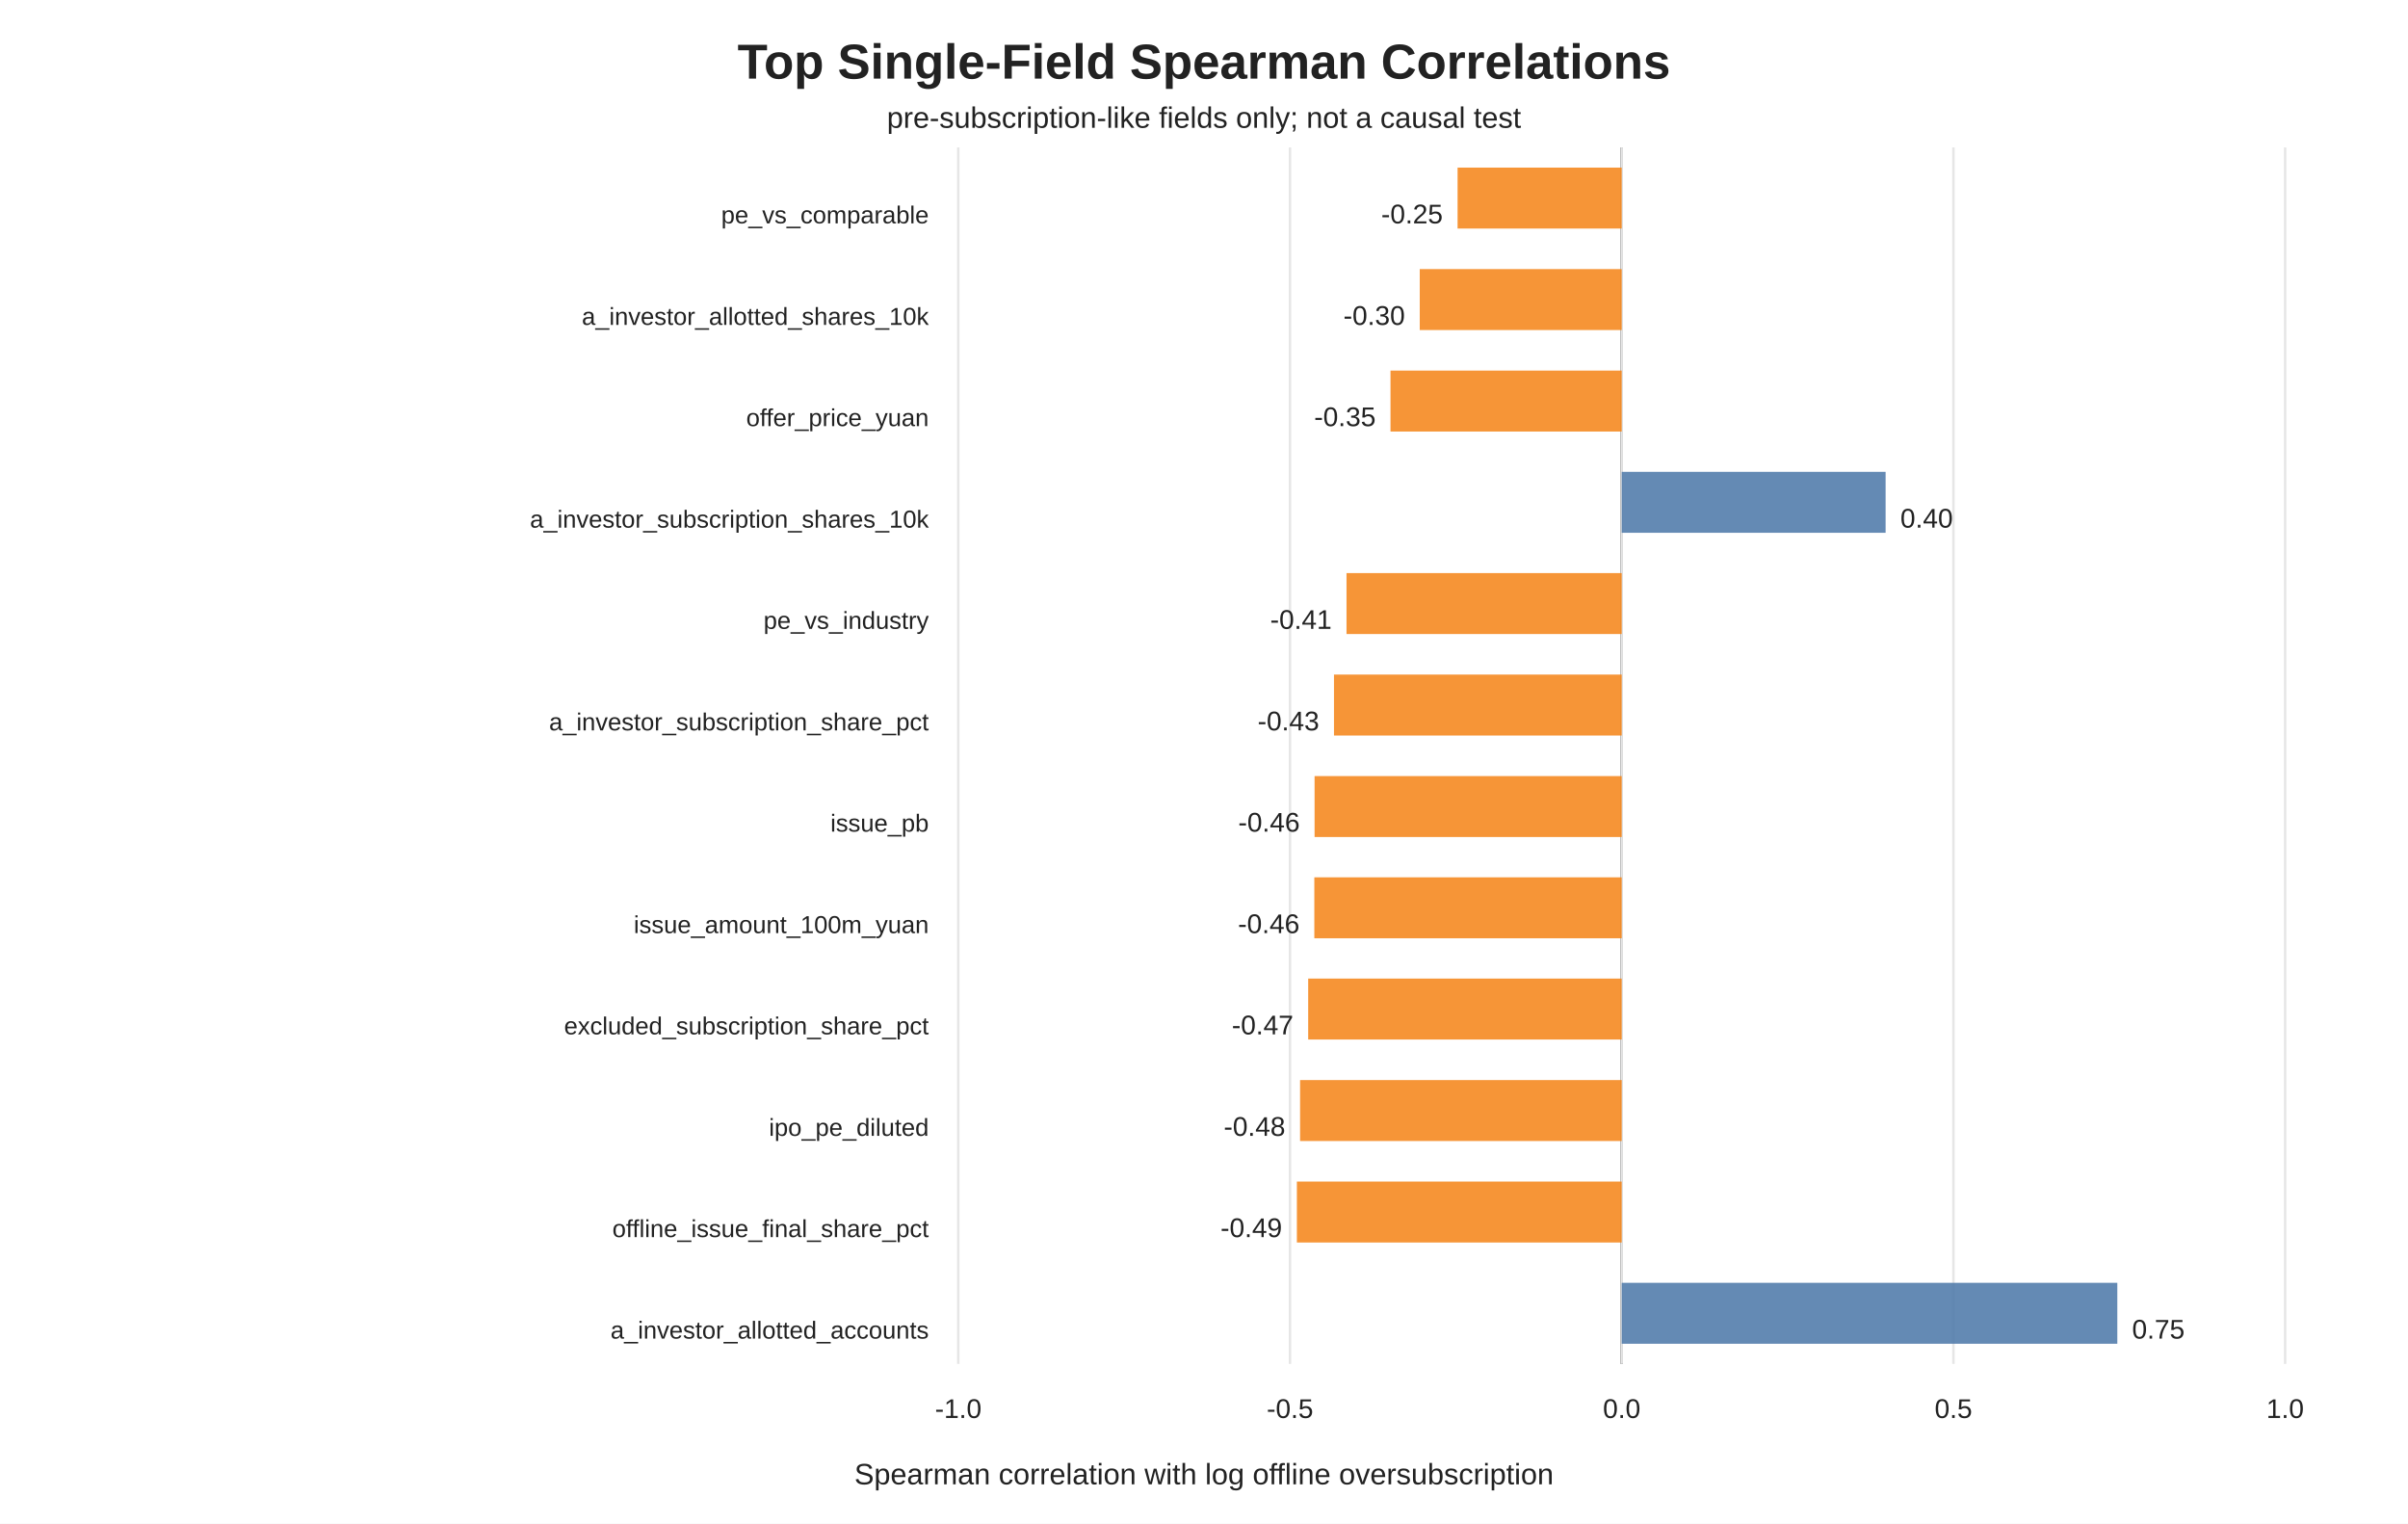
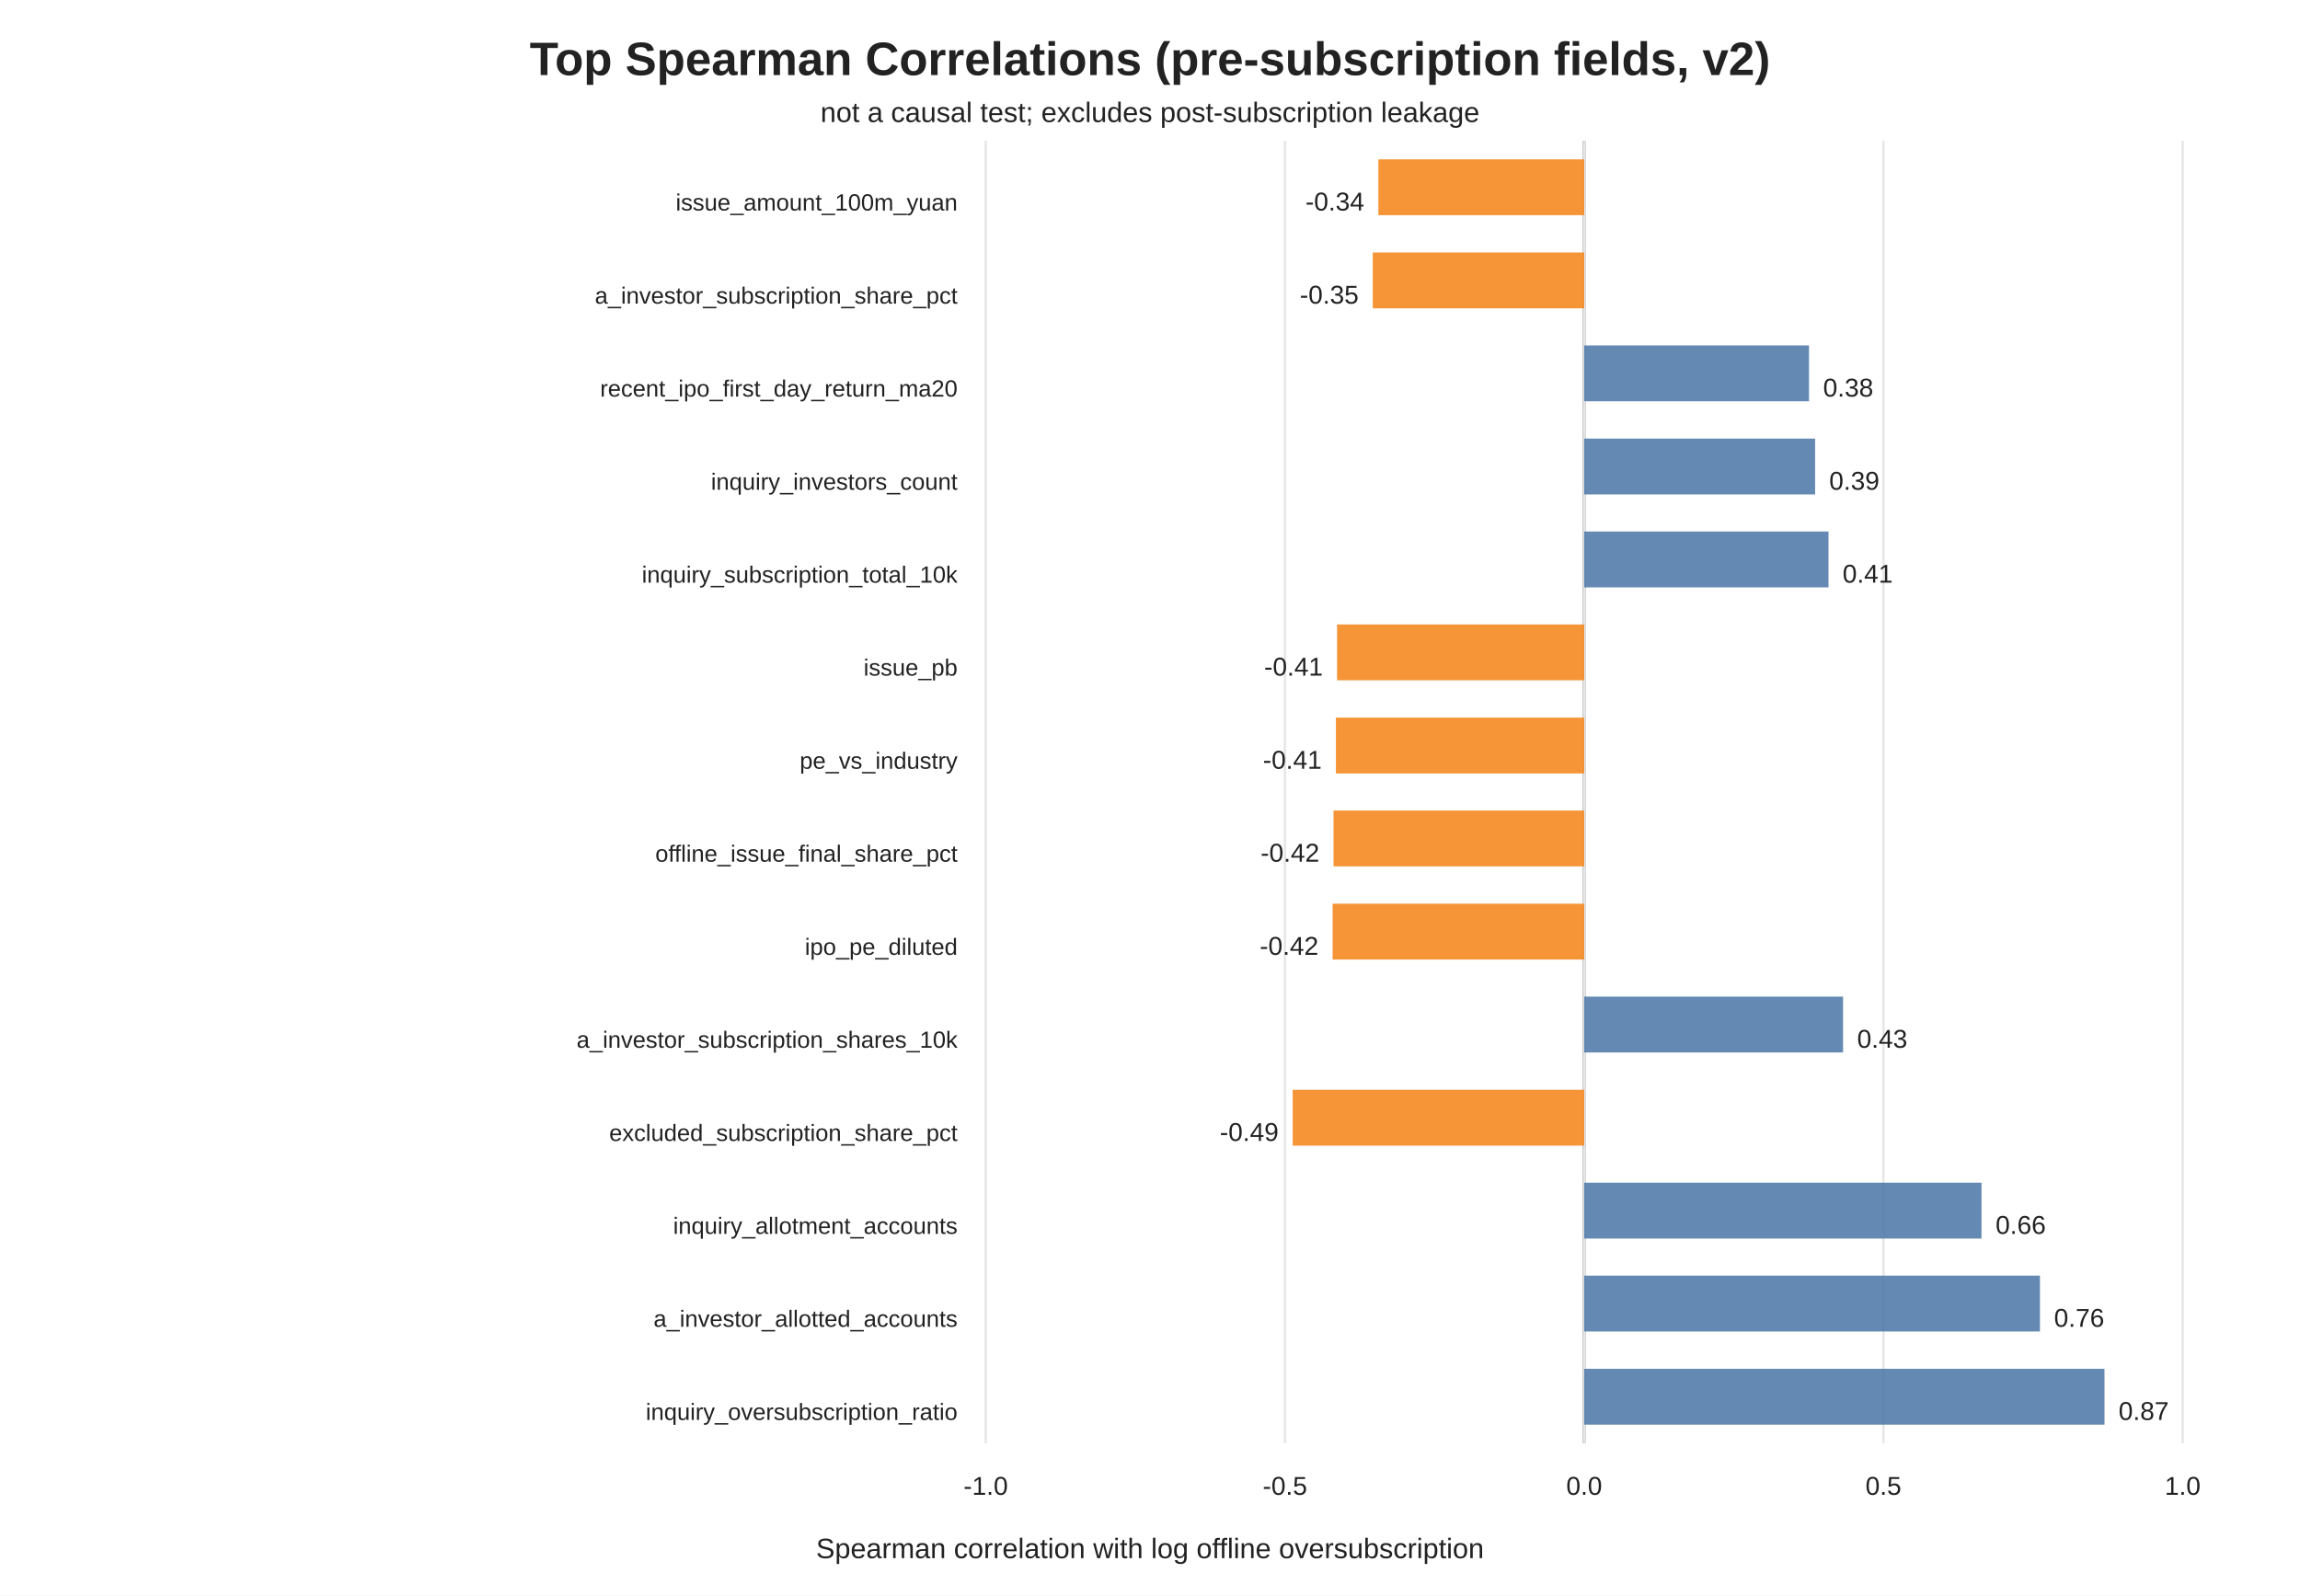
- <svg xmlns="http://www.w3.org/2000/svg" width="980" height="620" viewBox="0 0 980 620">
+ <svg xmlns="http://www.w3.org/2000/svg" width="980" height="680" viewBox="0 0 980 680">
  <rect width="100%" height="100%" fill="white" />
-   <text x="490.0" y="32.0" font-family="Arial, sans-serif" font-size="20" text-anchor="middle" font-weight="700" fill="#222">Top Single-Field Spearman Correlations</text>
-   <text x="490.0" y="52.0" font-family="Arial, sans-serif" font-size="12" text-anchor="middle" font-weight="400" fill="#222">pre-subscription-like fields only; not a causal test</text>
-   <line x1="660.0" y1="60" x2="660.0" y2="555" stroke="#333" />
-   <line x1="390.0" y1="60" x2="390.0" y2="555" stroke="#e6e6e6" />
-   <text x="390.0" y="577.0" font-family="Arial, sans-serif" font-size="11" text-anchor="middle" font-weight="400" fill="#222">-1.0</text>
-   <line x1="525.0" y1="60" x2="525.0" y2="555" stroke="#e6e6e6" />
-   <text x="525.0" y="577.0" font-family="Arial, sans-serif" font-size="11" text-anchor="middle" font-weight="400" fill="#222">-0.5</text>
-   <line x1="660.0" y1="60" x2="660.0" y2="555" stroke="#e6e6e6" />
-   <text x="660.0" y="577.0" font-family="Arial, sans-serif" font-size="11" text-anchor="middle" font-weight="400" fill="#222">0.0</text>
-   <line x1="795.0" y1="60" x2="795.0" y2="555" stroke="#e6e6e6" />
-   <text x="795.0" y="577.0" font-family="Arial, sans-serif" font-size="11" text-anchor="middle" font-weight="400" fill="#222">0.5</text>
-   <line x1="930.0" y1="60" x2="930.0" y2="555" stroke="#e6e6e6" />
-   <text x="930.0" y="577.0" font-family="Arial, sans-serif" font-size="11" text-anchor="middle" font-weight="400" fill="#222">1.0</text>
-   <text x="378.0" y="90.9" font-family="Arial, sans-serif" font-size="10" text-anchor="end" font-weight="400" fill="#222">pe_vs_comparable</text>
-   <rect x="593.2" y="68.2" width="66.8" height="24.8" fill="#F58518" fill-opacity="0.86" />
-   <text x="587.2" y="90.9" font-family="Arial, sans-serif" font-size="11" text-anchor="end" font-weight="400" fill="#222">-0.25</text>
-   <text x="378.0" y="132.2" font-family="Arial, sans-serif" font-size="10" text-anchor="end" font-weight="400" fill="#222">a_investor_allotted_shares_10k</text>
-   <rect x="577.8" y="109.5" width="82.2" height="24.8" fill="#F58518" fill-opacity="0.86" />
-   <text x="571.8" y="132.2" font-family="Arial, sans-serif" font-size="11" text-anchor="end" font-weight="400" fill="#222">-0.30</text>
-   <text x="378.0" y="173.4" font-family="Arial, sans-serif" font-size="10" text-anchor="end" font-weight="400" fill="#222">offer_price_yuan</text>
-   <rect x="565.9" y="150.8" width="94.1" height="24.8" fill="#F58518" fill-opacity="0.86" />
-   <text x="559.9" y="173.4" font-family="Arial, sans-serif" font-size="11" text-anchor="end" font-weight="400" fill="#222">-0.35</text>
-   <text x="378.0" y="214.7" font-family="Arial, sans-serif" font-size="10" text-anchor="end" font-weight="400" fill="#222">a_investor_subscription_shares_10k</text>
-   <rect x="660.0" y="192.0" width="107.4" height="24.8" fill="#4C78A8" fill-opacity="0.86" />
-   <text x="773.4" y="214.7" font-family="Arial, sans-serif" font-size="11" text-anchor="start" font-weight="400" fill="#222">0.40</text>
-   <text x="378.0" y="255.9" font-family="Arial, sans-serif" font-size="10" text-anchor="end" font-weight="400" fill="#222">pe_vs_industry</text>
-   <rect x="548.0" y="233.2" width="112.0" height="24.8" fill="#F58518" fill-opacity="0.86" />
-   <text x="542.0" y="255.9" font-family="Arial, sans-serif" font-size="11" text-anchor="end" font-weight="400" fill="#222">-0.41</text>
-   <text x="378.0" y="297.2" font-family="Arial, sans-serif" font-size="10" text-anchor="end" font-weight="400" fill="#222">a_investor_subscription_share_pct</text>
-   <rect x="542.9" y="274.5" width="117.1" height="24.8" fill="#F58518" fill-opacity="0.86" />
-   <text x="536.9" y="297.2" font-family="Arial, sans-serif" font-size="11" text-anchor="end" font-weight="400" fill="#222">-0.43</text>
-   <text x="378.0" y="338.4" font-family="Arial, sans-serif" font-size="10" text-anchor="end" font-weight="400" fill="#222">issue_pb</text>
-   <rect x="535.0" y="315.8" width="125.0" height="24.8" fill="#F58518" fill-opacity="0.86" />
-   <text x="529.0" y="338.4" font-family="Arial, sans-serif" font-size="11" text-anchor="end" font-weight="400" fill="#222">-0.46</text>
-   <text x="378.0" y="379.7" font-family="Arial, sans-serif" font-size="10" text-anchor="end" font-weight="400" fill="#222">issue_amount_100m_yuan</text>
-   <rect x="534.9" y="357.0" width="125.1" height="24.8" fill="#F58518" fill-opacity="0.86" />
-   <text x="528.9" y="379.7" font-family="Arial, sans-serif" font-size="11" text-anchor="end" font-weight="400" fill="#222">-0.46</text>
-   <text x="378.0" y="420.9" font-family="Arial, sans-serif" font-size="10" text-anchor="end" font-weight="400" fill="#222">excluded_subscription_share_pct</text>
-   <rect x="532.4" y="398.2" width="127.6" height="24.8" fill="#F58518" fill-opacity="0.86" />
-   <text x="526.4" y="420.9" font-family="Arial, sans-serif" font-size="11" text-anchor="end" font-weight="400" fill="#222">-0.47</text>
-   <text x="378.0" y="462.2" font-family="Arial, sans-serif" font-size="10" text-anchor="end" font-weight="400" fill="#222">ipo_pe_diluted</text>
-   <rect x="529.1" y="439.5" width="130.9" height="24.8" fill="#F58518" fill-opacity="0.86" />
-   <text x="523.1" y="462.2" font-family="Arial, sans-serif" font-size="11" text-anchor="end" font-weight="400" fill="#222">-0.48</text>
-   <text x="378.0" y="503.4" font-family="Arial, sans-serif" font-size="10" text-anchor="end" font-weight="400" fill="#222">offline_issue_final_share_pct</text>
-   <rect x="527.8" y="480.8" width="132.2" height="24.8" fill="#F58518" fill-opacity="0.86" />
-   <text x="521.8" y="503.4" font-family="Arial, sans-serif" font-size="11" text-anchor="end" font-weight="400" fill="#222">-0.49</text>
-   <text x="378.0" y="544.7" font-family="Arial, sans-serif" font-size="10" text-anchor="end" font-weight="400" fill="#222">a_investor_allotted_accounts</text>
-   <rect x="660.0" y="522.0" width="201.7" height="24.8" fill="#4C78A8" fill-opacity="0.86" />
-   <text x="867.7" y="544.7" font-family="Arial, sans-serif" font-size="11" text-anchor="start" font-weight="400" fill="#222">0.75</text>
-   <text x="490.0" y="604.0" font-family="Arial, sans-serif" font-size="12" text-anchor="middle" font-weight="400" fill="#222">Spearman correlation with log offline oversubscription</text>
+   <text x="490.0" y="32.0" font-family="Arial, sans-serif" font-size="20" text-anchor="middle" font-weight="700" fill="#222">Top Spearman Correlations (pre-subscription fields, v2)</text>
+   <text x="490.0" y="52.0" font-family="Arial, sans-serif" font-size="12" text-anchor="middle" font-weight="400" fill="#222">not a causal test; excludes post-subscription leakage</text>
+   <line x1="675.0" y1="60" x2="675.0" y2="615" stroke="#333" />
+   <line x1="420.0" y1="60" x2="420.0" y2="615" stroke="#e6e6e6" />
+   <text x="420.0" y="637.0" font-family="Arial, sans-serif" font-size="11" text-anchor="middle" font-weight="400" fill="#222">-1.0</text>
+   <line x1="547.5" y1="60" x2="547.5" y2="615" stroke="#e6e6e6" />
+   <text x="547.5" y="637.0" font-family="Arial, sans-serif" font-size="11" text-anchor="middle" font-weight="400" fill="#222">-0.5</text>
+   <line x1="675.0" y1="60" x2="675.0" y2="615" stroke="#e6e6e6" />
+   <text x="675.0" y="637.0" font-family="Arial, sans-serif" font-size="11" text-anchor="middle" font-weight="400" fill="#222">0.0</text>
+   <line x1="802.5" y1="60" x2="802.5" y2="615" stroke="#e6e6e6" />
+   <text x="802.5" y="637.0" font-family="Arial, sans-serif" font-size="11" text-anchor="middle" font-weight="400" fill="#222">0.5</text>
+   <line x1="930.0" y1="60" x2="930.0" y2="615" stroke="#e6e6e6" />
+   <text x="930.0" y="637.0" font-family="Arial, sans-serif" font-size="11" text-anchor="middle" font-weight="400" fill="#222">1.0</text>
+   <text x="408.0" y="89.7" font-family="Arial, sans-serif" font-size="10" text-anchor="end" font-weight="400" fill="#222">issue_amount_100m_yuan</text>
+   <rect x="587.3" y="67.9" width="87.7" height="23.8" fill="#F58518" fill-opacity="0.86" />
+   <text x="581.3" y="89.7" font-family="Arial, sans-serif" font-size="11" text-anchor="end" font-weight="400" fill="#222">-0.34</text>
+   <text x="408.0" y="129.4" font-family="Arial, sans-serif" font-size="10" text-anchor="end" font-weight="400" fill="#222">a_investor_subscription_share_pct</text>
+   <rect x="584.9" y="107.6" width="90.1" height="23.8" fill="#F58518" fill-opacity="0.86" />
+   <text x="578.9" y="129.4" font-family="Arial, sans-serif" font-size="11" text-anchor="end" font-weight="400" fill="#222">-0.35</text>
+   <text x="408.0" y="169.0" font-family="Arial, sans-serif" font-size="10" text-anchor="end" font-weight="400" fill="#222">recent_ipo_first_day_return_ma20</text>
+   <rect x="675.0" y="147.2" width="95.8" height="23.8" fill="#4C78A8" fill-opacity="0.86" />
+   <text x="776.8" y="169.0" font-family="Arial, sans-serif" font-size="11" text-anchor="start" font-weight="400" fill="#222">0.38</text>
+   <text x="408.0" y="208.7" font-family="Arial, sans-serif" font-size="10" text-anchor="end" font-weight="400" fill="#222">inquiry_investors_count</text>
+   <rect x="675.0" y="186.9" width="98.4" height="23.8" fill="#4C78A8" fill-opacity="0.86" />
+   <text x="779.4" y="208.7" font-family="Arial, sans-serif" font-size="11" text-anchor="start" font-weight="400" fill="#222">0.39</text>
+   <text x="408.0" y="248.3" font-family="Arial, sans-serif" font-size="10" text-anchor="end" font-weight="400" fill="#222">inquiry_subscription_total_10k</text>
+   <rect x="675.0" y="226.5" width="104.1" height="23.8" fill="#4C78A8" fill-opacity="0.86" />
+   <text x="785.1" y="248.3" font-family="Arial, sans-serif" font-size="11" text-anchor="start" font-weight="400" fill="#222">0.41</text>
+   <text x="408.0" y="287.9" font-family="Arial, sans-serif" font-size="10" text-anchor="end" font-weight="400" fill="#222">issue_pb</text>
+   <rect x="569.7" y="266.1" width="105.3" height="23.8" fill="#F58518" fill-opacity="0.86" />
+   <text x="563.7" y="287.9" font-family="Arial, sans-serif" font-size="11" text-anchor="end" font-weight="400" fill="#222">-0.41</text>
+   <text x="408.0" y="327.6" font-family="Arial, sans-serif" font-size="10" text-anchor="end" font-weight="400" fill="#222">pe_vs_industry</text>
+   <rect x="569.2" y="305.8" width="105.8" height="23.8" fill="#F58518" fill-opacity="0.86" />
+   <text x="563.2" y="327.6" font-family="Arial, sans-serif" font-size="11" text-anchor="end" font-weight="400" fill="#222">-0.41</text>
+   <text x="408.0" y="367.2" font-family="Arial, sans-serif" font-size="10" text-anchor="end" font-weight="400" fill="#222">offline_issue_final_share_pct</text>
+   <rect x="568.2" y="345.4" width="106.8" height="23.8" fill="#F58518" fill-opacity="0.86" />
+   <text x="562.2" y="367.2" font-family="Arial, sans-serif" font-size="11" text-anchor="end" font-weight="400" fill="#222">-0.42</text>
+   <text x="408.0" y="406.9" font-family="Arial, sans-serif" font-size="10" text-anchor="end" font-weight="400" fill="#222">ipo_pe_diluted</text>
+   <rect x="567.8" y="385.1" width="107.2" height="23.8" fill="#F58518" fill-opacity="0.86" />
+   <text x="561.8" y="406.9" font-family="Arial, sans-serif" font-size="11" text-anchor="end" font-weight="400" fill="#222">-0.42</text>
+   <text x="408.0" y="446.5" font-family="Arial, sans-serif" font-size="10" text-anchor="end" font-weight="400" fill="#222">a_investor_subscription_shares_10k</text>
+   <rect x="675.0" y="424.7" width="110.3" height="23.8" fill="#4C78A8" fill-opacity="0.86" />
+   <text x="791.3" y="446.5" font-family="Arial, sans-serif" font-size="11" text-anchor="start" font-weight="400" fill="#222">0.43</text>
+   <text x="408.0" y="486.2" font-family="Arial, sans-serif" font-size="10" text-anchor="end" font-weight="400" fill="#222">excluded_subscription_share_pct</text>
+   <rect x="550.8" y="464.4" width="124.2" height="23.8" fill="#F58518" fill-opacity="0.86" />
+   <text x="544.8" y="486.2" font-family="Arial, sans-serif" font-size="11" text-anchor="end" font-weight="400" fill="#222">-0.49</text>
+   <text x="408.0" y="525.8" font-family="Arial, sans-serif" font-size="10" text-anchor="end" font-weight="400" fill="#222">inquiry_allotment_accounts</text>
+   <rect x="675.0" y="504.0" width="169.3" height="23.8" fill="#4C78A8" fill-opacity="0.86" />
+   <text x="850.3" y="525.8" font-family="Arial, sans-serif" font-size="11" text-anchor="start" font-weight="400" fill="#222">0.66</text>
+   <text x="408.0" y="565.4" font-family="Arial, sans-serif" font-size="10" text-anchor="end" font-weight="400" fill="#222">a_investor_allotted_accounts</text>
+   <rect x="675.0" y="543.6" width="194.2" height="23.8" fill="#4C78A8" fill-opacity="0.86" />
+   <text x="875.2" y="565.4" font-family="Arial, sans-serif" font-size="11" text-anchor="start" font-weight="400" fill="#222">0.76</text>
+   <text x="408.0" y="605.1" font-family="Arial, sans-serif" font-size="10" text-anchor="end" font-weight="400" fill="#222">inquiry_oversubscription_ratio</text>
+   <rect x="675.0" y="583.3" width="221.7" height="23.8" fill="#4C78A8" fill-opacity="0.86" />
+   <text x="902.7" y="605.1" font-family="Arial, sans-serif" font-size="11" text-anchor="start" font-weight="400" fill="#222">0.87</text>
+   <text x="490.0" y="664.0" font-family="Arial, sans-serif" font-size="12" text-anchor="middle" font-weight="400" fill="#222">Spearman correlation with log offline oversubscription</text>
</svg>
